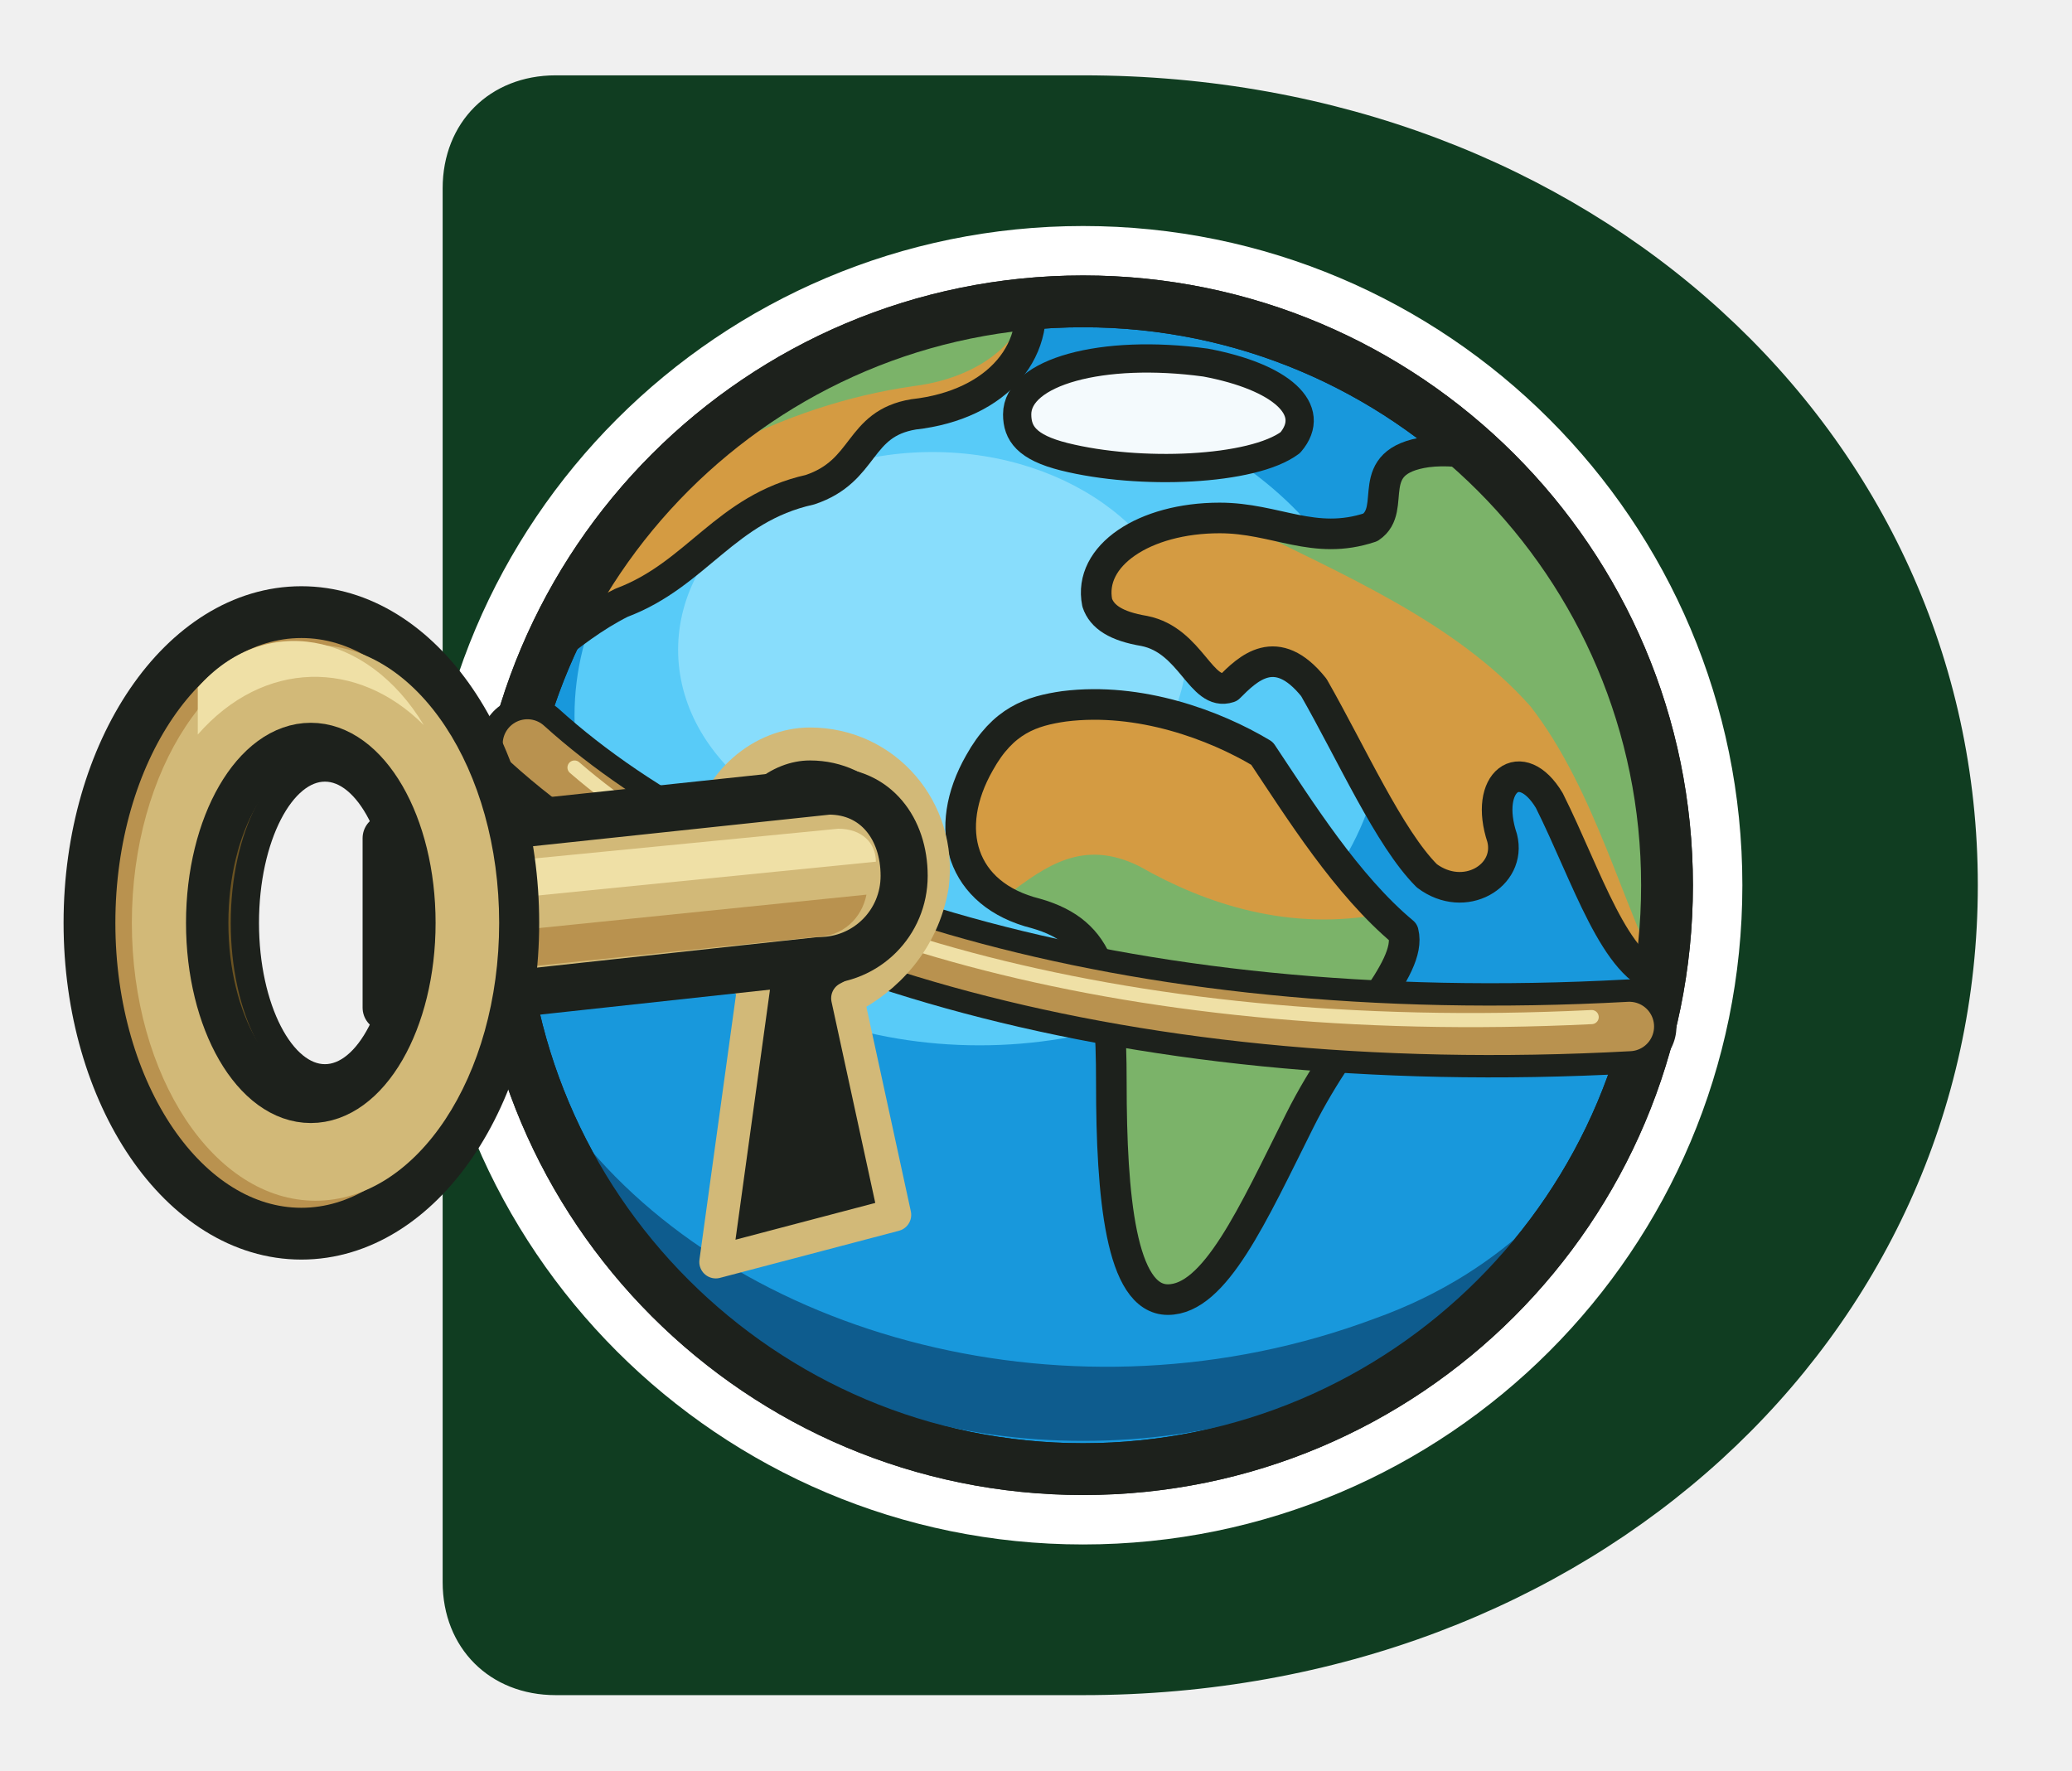
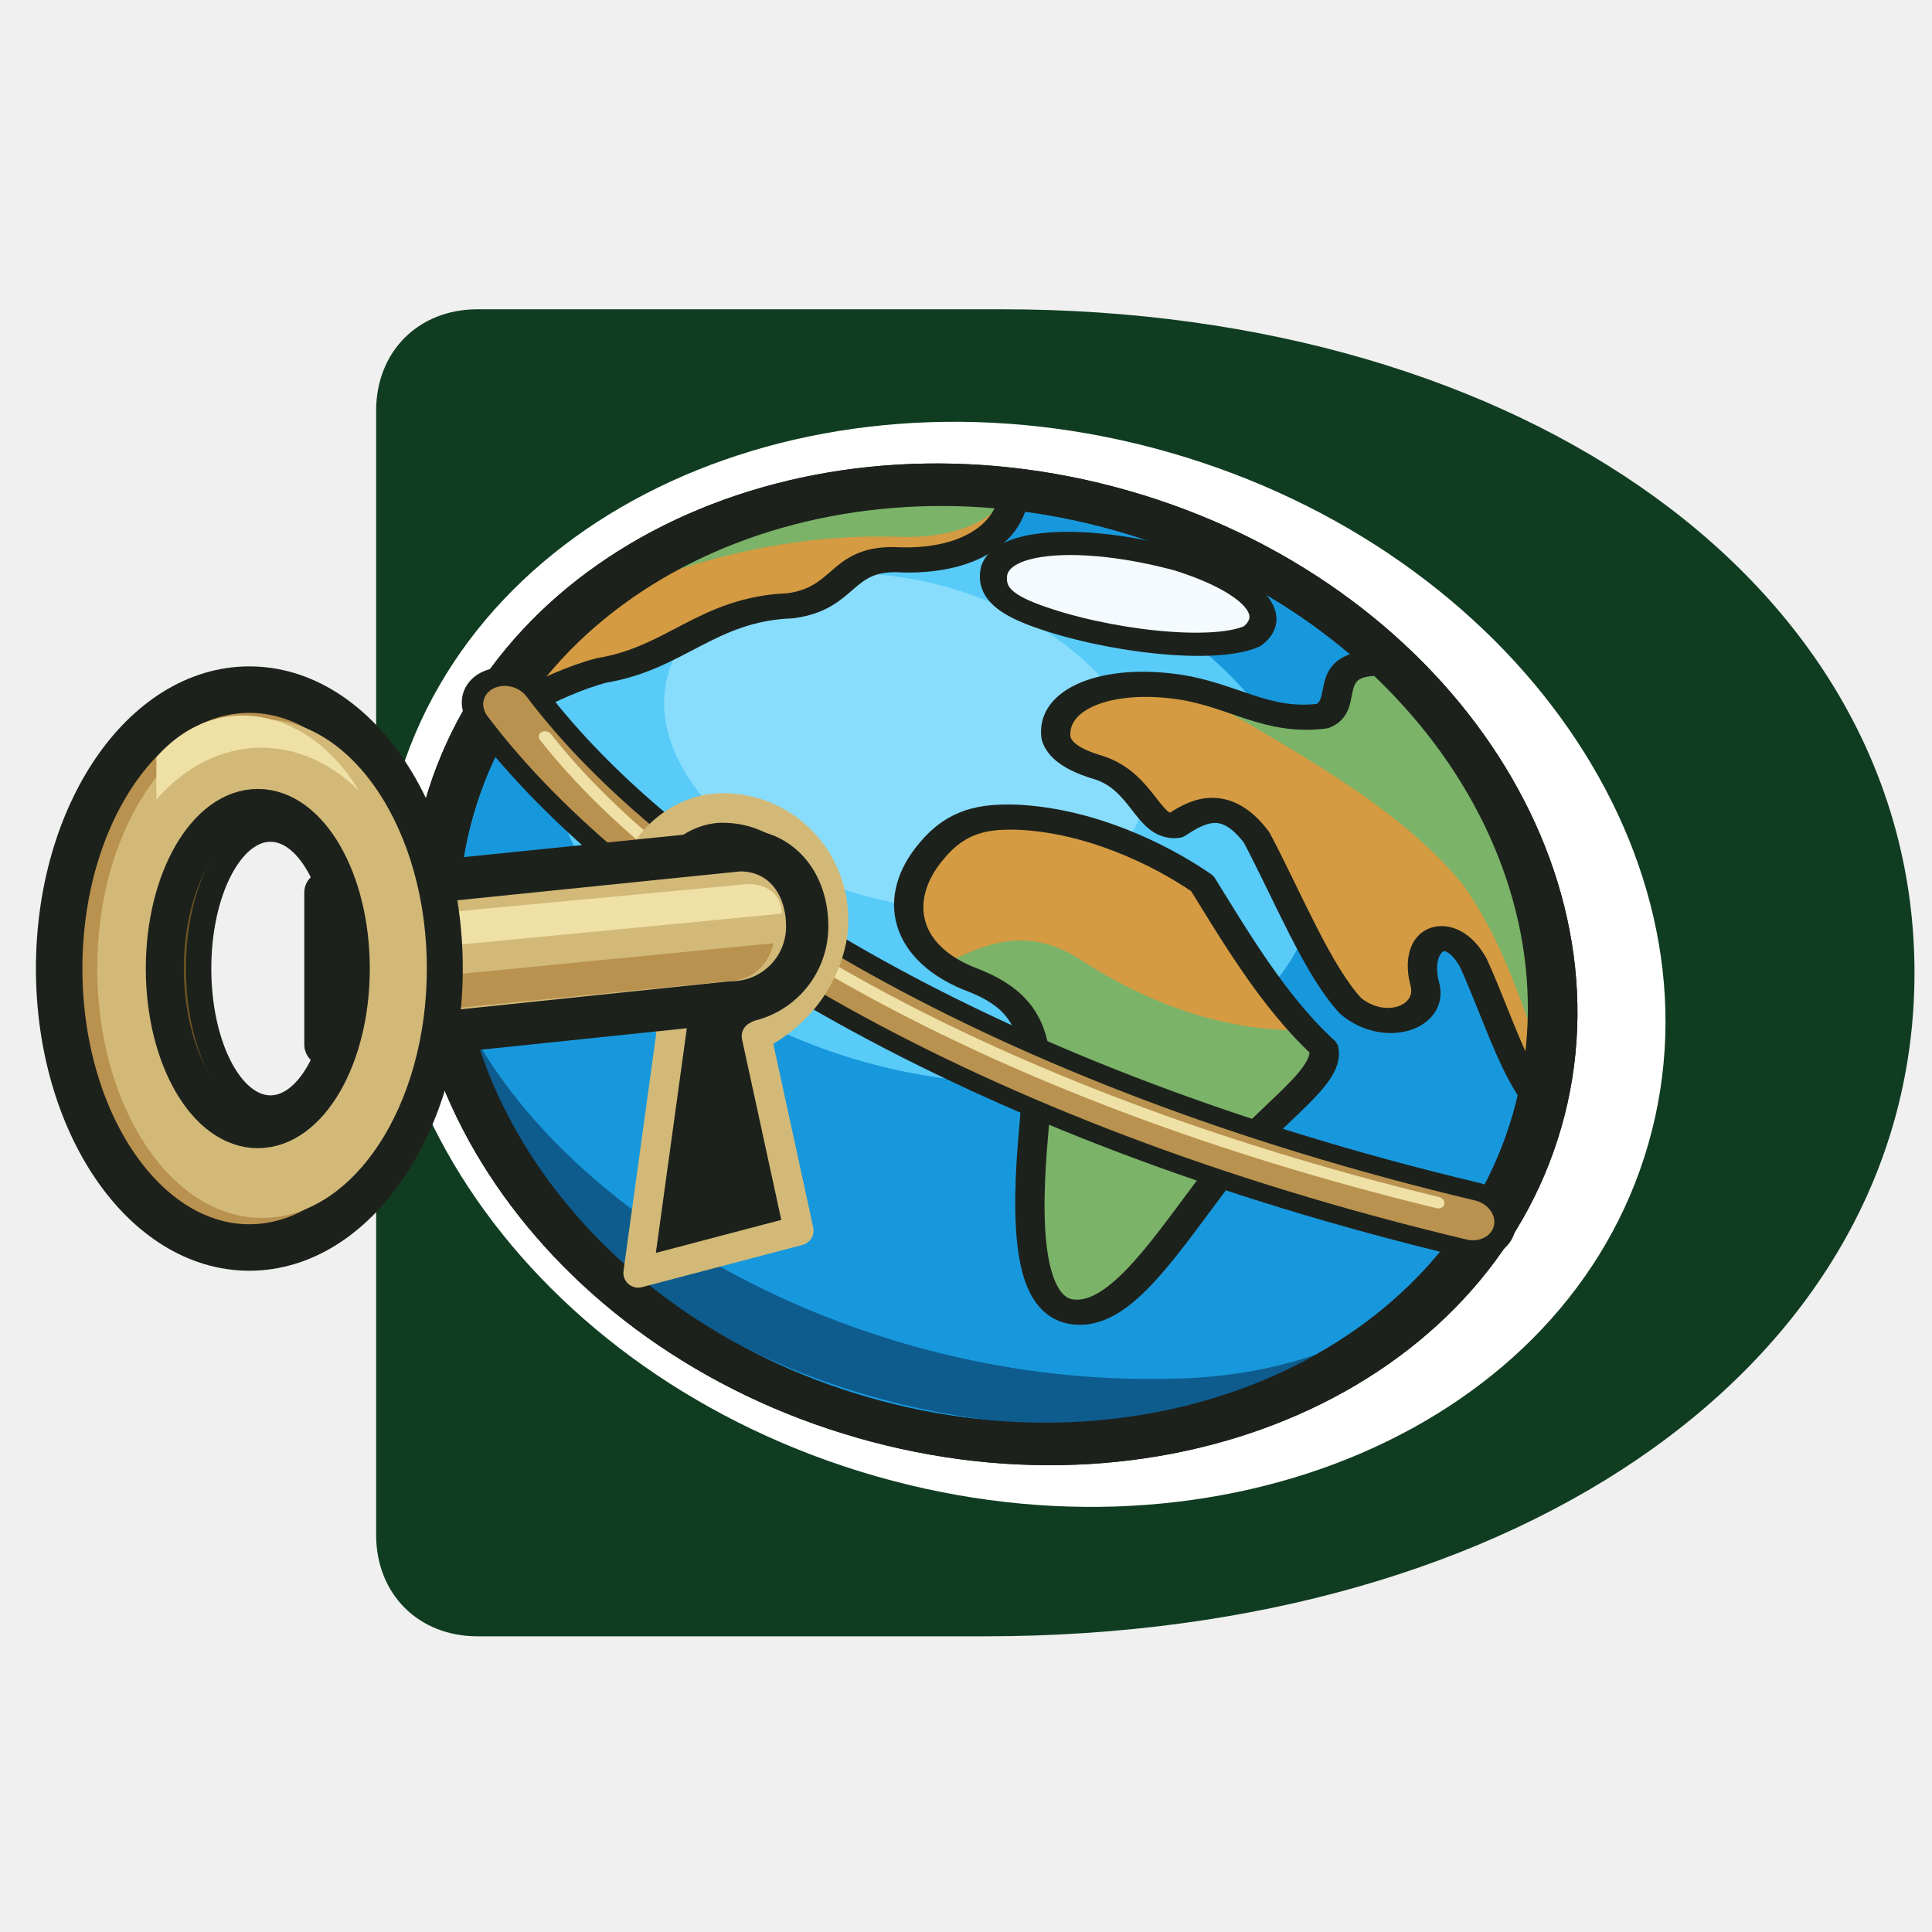
- <svg xmlns="http://www.w3.org/2000/svg" width="880" height="752" viewBox="20 68 440 376">
-   <g>
-     <path d="M 138 84 L 250 84 C 358 84 440 160 440 256 C 440 352 358 428 250 428 L 138 428 C 124 428 114 418 114 404 L 114 108 C 114 94 124 84 138 84 Z" fill="#103D21" />
-     <circle cx="250" cy="256" r="140" fill="#FFFFFF" />
+ <svg xmlns="http://www.w3.org/2000/svg" width="512" height="512" viewBox="0 0 512 512">
+   <g transform="translate(-28.0, -39.0) scale(1.12)">
+     <path d="M 138 108 L 262 108 C 386 108 478 174 478 265 C 478 356 386 422 258 422 L 138 422 C 124 422 114 412 114 398 L 114 132 C 114 118 124 108 138 108 Z" fill="#103D21" />
+     <g transform="translate(267, 263) rotate(16) scale(1.10, 0.90) translate(-250, -256)">
+       <circle cx="250" cy="256" r="140" fill="#FFFFFF" />
+     </g>
    <defs>
-       <clipPath id="globe-clip-r121-35">
+       <clipPath id="globe-clip-r121-8">
        <circle cx="250" cy="256" r="121" />
      </clipPath>
    </defs>
-     <circle cx="250" cy="256" r="124" fill="#1898DC" stroke="#1D211C" stroke-width="11" />
-     <ellipse cx="228" cy="220" rx="86" ry="70" fill="#58CBF8" />
-     <ellipse cx="218" cy="206" rx="54" ry="42" fill="#88DDFC" />
-     <path d="M 142 308 C 176 352 248 372 312 348 C 340 338 358 318 366 298 C 350 344 304 374 250 374 C 198 374 158 346 142 308 Z" fill="#0E5C8E" />
-     <g clip-path="url(#globe-clip-r121-35)">
-       <path d="M 124 214 C 134 164 176 128 238 128 C 242 142 232 154 214 156 C 202 158 204 168 192 172 C 174 176 168 190 152 196 C 140 202 132 212 124 214 Z" fill="#D49B42" />
-       <path d="M 132 192 C 148 156 184 130 238 128 C 240 138 230 148 214 150 C 186 154 160 168 132 192 Z" fill="#7BB369" />
-       <path d="M 124 214 C 134 164 176 128 238 128 C 242 142 232 154 214 156 C 202 158 204 168 192 172 C 174 176 168 190 152 196 C 140 202 132 212 124 214 Z" fill="none" stroke="#1D211C" stroke-width="6.5" stroke-linejoin="round" />
-       <path d="M 236 156 C 236 147 254 142 276 145 C 292 148 300 155 294 162 C 286 168 262 169 246 165 C 238 163 236 160 236 156 Z" fill="#F4FAFD" stroke="#1D211C" stroke-width="6" stroke-linejoin="round" />
-       <path d="M 253 196 C 251 186 263 178 279 178 C 291 178 299 184 311 180 C 317 176 309 166 323 164 C 339 162 359 174 373 198 C 383 220 383 252 373 276 C 363 274 357 254 349 238 C 343 228 335 234 339 246 C 341 254 331 260 323 254 C 315 246 307 228 299 214 C 291 204 285 210 281 214 C 275 216 273 204 263 202 C 257 201 254 199 253 196 Z" fill="#D49B42" />
-       <path d="M 283 179 C 293 179 301 183 311 180 C 317 176 309 166 323 164 C 339 162 359 174 373 198 C 383 220 383 252 373 276 C 365 262 359 236 345 218 C 329 200 305 190 283 179 Z" fill="#7BB369" />
-       <path d="M 253 196 C 251 186 263 178 279 178 C 291 178 299 184 311 180 C 317 176 309 166 323 164 C 339 162 359 174 373 198 C 383 220 383 252 373 276 C 363 274 357 254 349 238 C 343 228 335 234 339 246 C 341 254 331 260 323 254 C 315 246 307 228 299 214 C 291 204 285 210 281 214 C 275 216 273 204 263 202 C 257 201 254 199 253 196 Z" fill="none" stroke="#1D211C" stroke-width="6.5" stroke-linejoin="round" />
-       <path d="M 246 218 C 262 216 278 222 288 228 C 296 240 306 256 318 266 C 320 274 306 286 296 306 C 286 326 278 344 268 344 C 258 344 256 322 256 298 C 256 276 254 266 240 262 C 224 258 220 244 228 230 C 233 221 239 219 246 218 Z" fill="#7BB369" />
-       <path d="M 246 218 C 262 216 278 222 288 228 C 295 238 303 252 314 262 C 294 266 276 260 262 252 C 250 246 242 252 234 258 C 222 254 220 242 228 230 C 233 221 239 219 246 218 Z" fill="#D49B42" />
-       <path d="M 246 218 C 262 216 278 222 288 228 C 296 240 306 256 318 266 C 320 274 306 286 296 306 C 286 326 278 344 268 344 C 258 344 256 322 256 298 C 256 276 254 266 240 262 C 224 258 220 244 228 230 C 233 221 239 219 246 218 Z" fill="none" stroke="#1D211C" stroke-width="6.5" stroke-linejoin="round" />
+     <g transform="translate(260, 263) rotate(16) scale(1.08, 0.90) translate(-250, -256)">
+       <circle cx="250" cy="256" r="124" fill="#1898DC" stroke="#1D211C" stroke-width="11" />
+       <ellipse cx="228" cy="220" rx="86" ry="70" fill="#58CBF8" />
+       <ellipse cx="218" cy="206" rx="54" ry="42" fill="#88DDFC" />
+       <path d="M 142 308 C 176 352 248 372 312 348 C 340 338 358 318 366 298 C 350 344 304 374 250 374 C 198 374 158 346 142 308 Z" fill="#0E5C8E" />
+       <g clip-path="url(#globe-clip-r121-8)">
+         <g transform="translate(256, 254) rotate(-9) translate(-250, -256)">
+           <path d="M 124 214 C 134 164 176 128 238 128 C 242 142 232 154 214 156 C 202 158 204 168 192 172 C 174 176 168 190 152 196 C 140 202 132 212 124 214 Z" fill="#D49B42" />
+           <path d="M 132 192 C 148 156 184 130 238 128 C 240 138 230 148 214 150 C 186 154 160 168 132 192 Z" fill="#7BB369" />
+           <path d="M 124 214 C 134 164 176 128 238 128 C 242 142 232 154 214 156 C 202 158 204 168 192 172 C 174 176 168 190 152 196 C 140 202 132 212 124 214 Z" fill="none" stroke="#1D211C" stroke-width="6.5" stroke-linejoin="round" />
+           <path d="M 236 156 C 236 147 254 142 276 145 C 292 148 300 155 294 162 C 286 168 262 169 246 165 C 238 163 236 160 236 156 Z" fill="#F4FAFD" stroke="#1D211C" stroke-width="6" stroke-linejoin="round" />
+           <path d="M 253 196 C 251 186 263 178 279 178 C 291 178 299 184 311 180 C 317 176 309 166 323 164 C 339 162 359 174 373 198 C 383 220 383 252 373 276 C 363 274 357 254 349 238 C 343 228 335 234 339 246 C 341 254 331 260 323 254 C 315 246 307 228 299 214 C 291 204 285 210 281 214 C 275 216 273 204 263 202 C 257 201 254 199 253 196 Z" fill="#D49B42" />
+           <path d="M 283 179 C 293 179 301 183 311 180 C 317 176 309 166 323 164 C 339 162 359 174 373 198 C 383 220 383 252 373 276 C 365 262 359 236 345 218 C 329 200 305 190 283 179 Z" fill="#7BB369" />
+           <path d="M 253 196 C 251 186 263 178 279 178 C 291 178 299 184 311 180 C 317 176 309 166 323 164 C 339 162 359 174 373 198 C 383 220 383 252 373 276 C 363 274 357 254 349 238 C 343 228 335 234 339 246 C 341 254 331 260 323 254 C 315 246 307 228 299 214 C 291 204 285 210 281 214 C 275 216 273 204 263 202 C 257 201 254 199 253 196 Z" fill="none" stroke="#1D211C" stroke-width="6.5" stroke-linejoin="round" />
+           <path d="M 246 218 C 262 216 278 222 288 228 C 296 240 306 256 318 266 C 320 274 306 286 296 306 C 286 326 278 344 268 344 C 258 344 256 322 256 298 C 256 276 254 266 240 262 C 224 258 220 244 228 230 C 233 221 239 219 246 218 Z" fill="#7BB369" />
+           <path d="M 246 218 C 262 216 278 222 288 228 C 295 238 303 252 314 262 C 294 266 276 260 262 252 C 250 246 242 252 234 258 C 222 254 220 242 228 230 C 233 221 239 219 246 218 Z" fill="#D49B42" />
+           <path d="M 246 218 C 262 216 278 222 288 228 C 296 240 306 256 318 266 C 320 274 306 286 296 306 C 286 326 278 344 268 344 C 258 344 256 322 256 298 C 256 276 254 266 240 262 C 224 258 220 244 228 230 C 233 221 239 219 246 218 Z" fill="none" stroke="#1D211C" stroke-width="6.5" stroke-linejoin="round" />
+         </g>
+       </g>
+       <circle cx="250" cy="256" r="124" fill="none" stroke="#1D211C" stroke-width="11" />
+       <path d="M 132 226 C 174 264 256 292 366 286" fill="none" stroke="#1D211C" stroke-width="20" stroke-linecap="round" />
+       <path d="M 132 226 C 174 264 256 292 366 286" fill="none" stroke="#B9924F" stroke-width="10.5" stroke-linecap="round" />
+       <path d="M 142 231 C 180 264 256 289 358 284" fill="none" stroke="#EFE0A6" stroke-width="3" stroke-linecap="round" />
    </g>
-     <circle cx="250" cy="256" r="124" fill="none" stroke="#1D211C" stroke-width="11" />
-     <path d="M 132 226 C 174 264 256 292 366 286" fill="none" stroke="#1D211C" stroke-width="20" stroke-linecap="round" />
-     <path d="M 132 226 C 174 264 256 292 366 286" fill="none" stroke="#B9924F" stroke-width="10.5" stroke-linecap="round" />
-     <path d="M 142 231 C 180 264 256 289 358 284" fill="none" stroke="#EFE0A6" stroke-width="3" stroke-linecap="round" />
-     <path d="M 192 226 C 208 226 220 240 218 256 C 216 268 208 276 200 280 L 210 326 L 172 336 L 180 278 C 172 270 168 258 170 246 C 172 234 182 226 192 226 Z" fill="#1D211C" stroke="#D2B978" stroke-width="7" stroke-linejoin="round" />
-     <path d="M 192 231 C 204 231 213 242 211 255 C 209 265 202 272 195 276 L 203 319 L 179 326 L 186 275 C 179 268 175 258 177 248 C 179 238 185 231 192 231 Z" fill="#1D211C" />
-     <path d="M 102 246 L 196 236 C 206 236 212 244 212 254 C 212 264 204 272 194 272 L 102 282 Z" fill="#D2B978" stroke="#1D211C" stroke-width="10" stroke-linejoin="round" />
-     <path d="M 106 253 L 198 244 C 203 244 206 247 206 251 L 106 261 Z" fill="#EFE0A6" />
-     <path d="M 106 268 L 204 258 C 203 263 199 267 193 267 L 106 276 Z" fill="#B9924F" />
+     <path d="M 196 226 C 212 226 224 240 222 256 C 220 268 212 276 204 280 L 214 326 L 176 336 L 184 278 C 176 270 172 258 174 246 C 176 234 186 226 196 226 Z" fill="#1D211C" stroke="#D2B978" stroke-width="7" stroke-linejoin="round" />
+     <path d="M 196 231 C 208 231 217 242 215 255 C 213 265 206 272 199 276 L 207 319 L 183 326 L 190 275 C 183 268 179 258 181 248 C 183 238 189 231 196 231 Z" fill="#1D211C" />
+     <path d="M 102 246 L 200 236 C 210 236 216 244 216 254 C 216 264 208 272 198 272 L 102 282 Z" fill="#D2B978" stroke="#1D211C" stroke-width="10" stroke-linejoin="round" />
+     <path d="M 106 253 L 202 244 C 207 244 210 247 210 251 L 106 261 Z" fill="#EFE0A6" />
+     <path d="M 106 268 L 208 258 C 207 263 203 267 197 267 L 106 276 Z" fill="#B9924F" />
    <path d="M 39.00 264.00 C 39.00 227.55 59.15 198.00 84.00 198.00 C 108.85 198.00 129.00 227.55 129.00 264.00 C 129.00 300.45 108.85 330.00 84.00 330.00 C 59.15 330.00 39.00 300.45 39.00 264.00 Z M 72.00 264.00 C 72.00 282.23 79.61 297.00 89.00 297.00 C 98.39 297.00 106.00 282.23 106.00 264.00 C 106.00 245.77 98.39 231.00 89.00 231.00 C 79.61 231.00 72.00 245.77 72.00 264.00 Z" fill="#B9924F" fill-rule="evenodd" />
    <path d="M 39.00 264.00 C 39.00 227.55 59.15 198.00 84.00 198.00 C 108.85 198.00 129.00 227.55 129.00 264.00 C 129.00 300.45 108.85 330.00 84.00 330.00 C 59.15 330.00 39.00 300.45 39.00 264.00 Z" fill="none" stroke="#1D211C" stroke-width="11" />
    <path d="M 48.00 264.00 C 48.00 231.42 65.46 205.00 87.00 205.00 C 108.54 205.00 126.00 231.42 126.00 264.00 C 126.00 296.58 108.54 323.00 87.00 323.00 C 65.46 323.00 48.00 296.58 48.00 264.00 Z M 72.00 264.00 C 72.00 282.23 79.61 297.00 89.00 297.00 C 98.39 297.00 106.00 282.23 106.00 264.00 C 106.00 245.77 98.39 231.00 89.00 231.00 C 79.61 231.00 72.00 245.77 72.00 264.00 Z" fill="#D2B978" fill-rule="evenodd" />
    <path d="M 62 214 C 76 198 98 202 110 222 C 96 208 76 208 62 224 Z" fill="#EFE0A6" />
    <path d="M 64.00 264.00 C 64.00 243.01 73.85 226.00 86.00 226.00 C 98.15 226.00 108.00 243.01 108.00 264.00 C 108.00 284.99 98.15 302.00 86.00 302.00 C 73.85 302.00 64.00 284.99 64.00 264.00 Z M 72.00 264.00 C 72.00 282.23 79.61 297.00 89.00 297.00 C 98.39 297.00 106.00 282.23 106.00 264.00 C 106.00 245.77 98.39 231.00 89.00 231.00 C 79.61 231.00 72.00 245.77 72.00 264.00 Z" fill="#6B5322" fill-rule="evenodd" />
    <path d="M 64.00 264.00 C 64.00 243.01 73.85 226.00 86.00 226.00 C 98.15 226.00 108.00 243.01 108.00 264.00 C 108.00 284.99 98.15 302.00 86.00 302.00 C 73.85 302.00 64.00 284.99 64.00 264.00 Z" fill="none" stroke="#1D211C" stroke-width="9" />
    <path d="M 72.00 264.00 C 72.00 245.77 79.61 231.00 89.00 231.00 C 98.39 231.00 106.00 245.77 106.00 264.00 C 106.00 282.23 98.39 297.00 89.00 297.00 C 79.61 297.00 72.00 282.23 72.00 264.00 Z" fill="none" stroke="#1D211C" stroke-width="6" />
  </g>
</svg>
